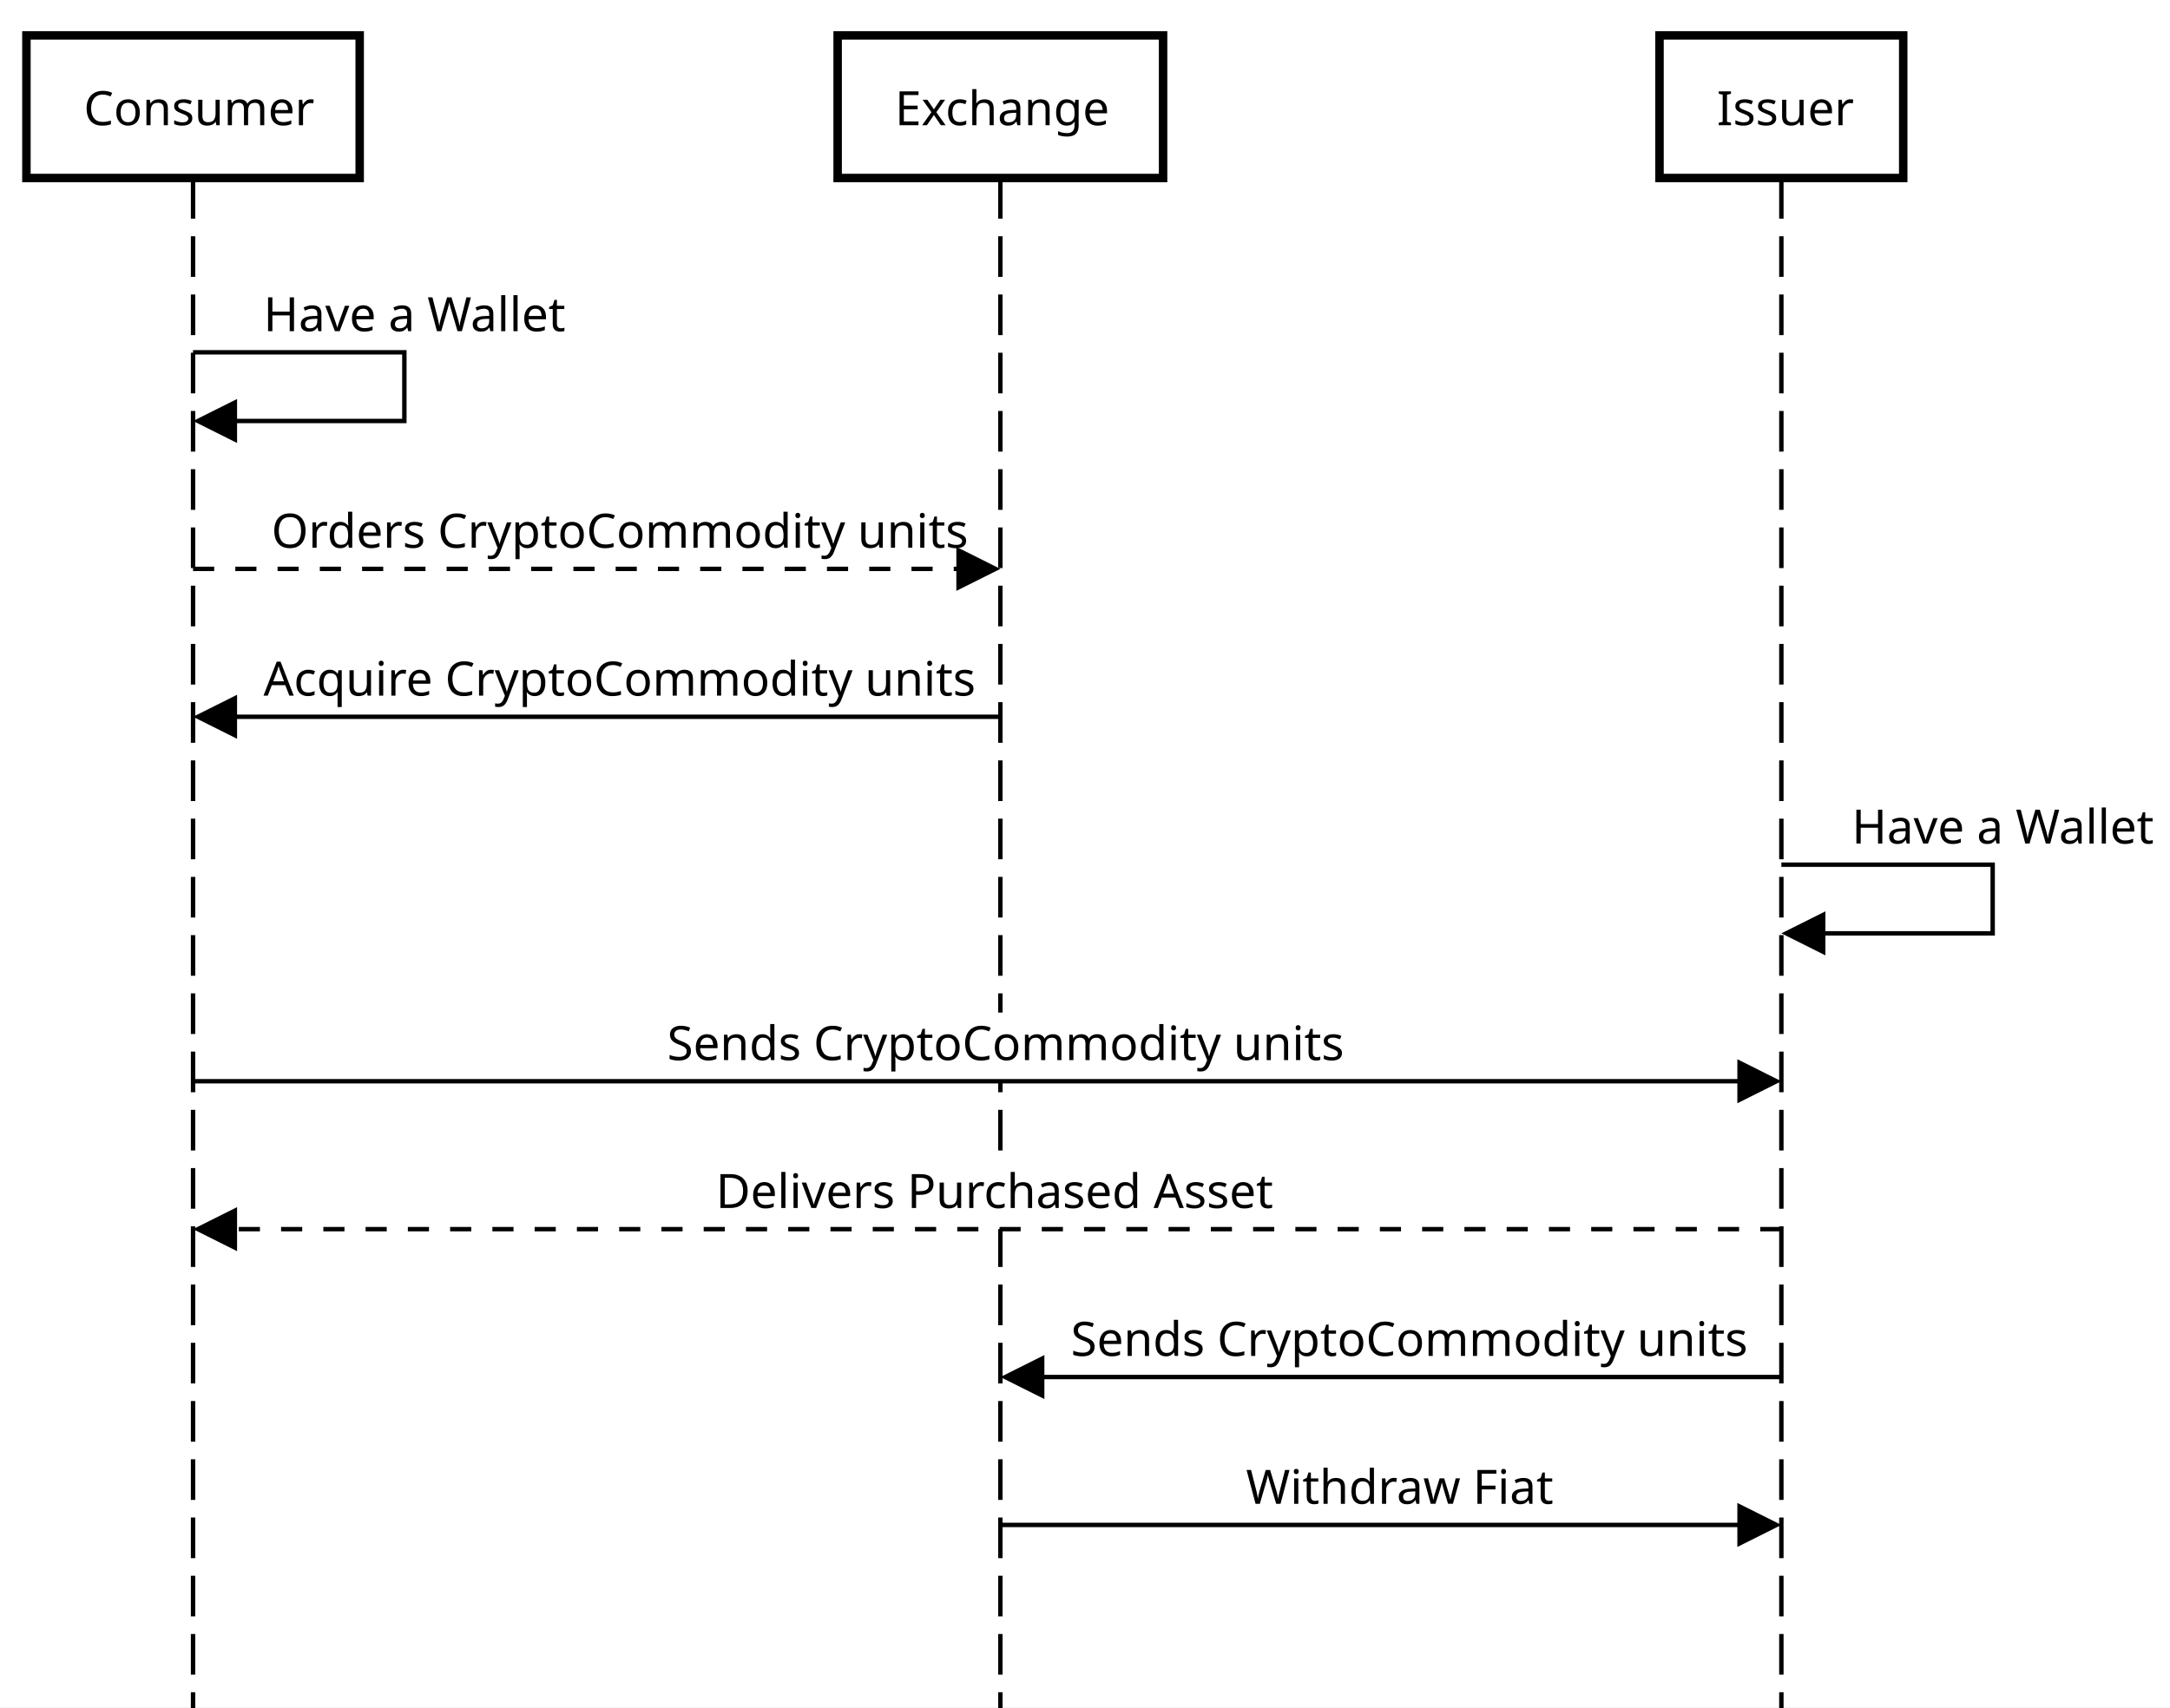
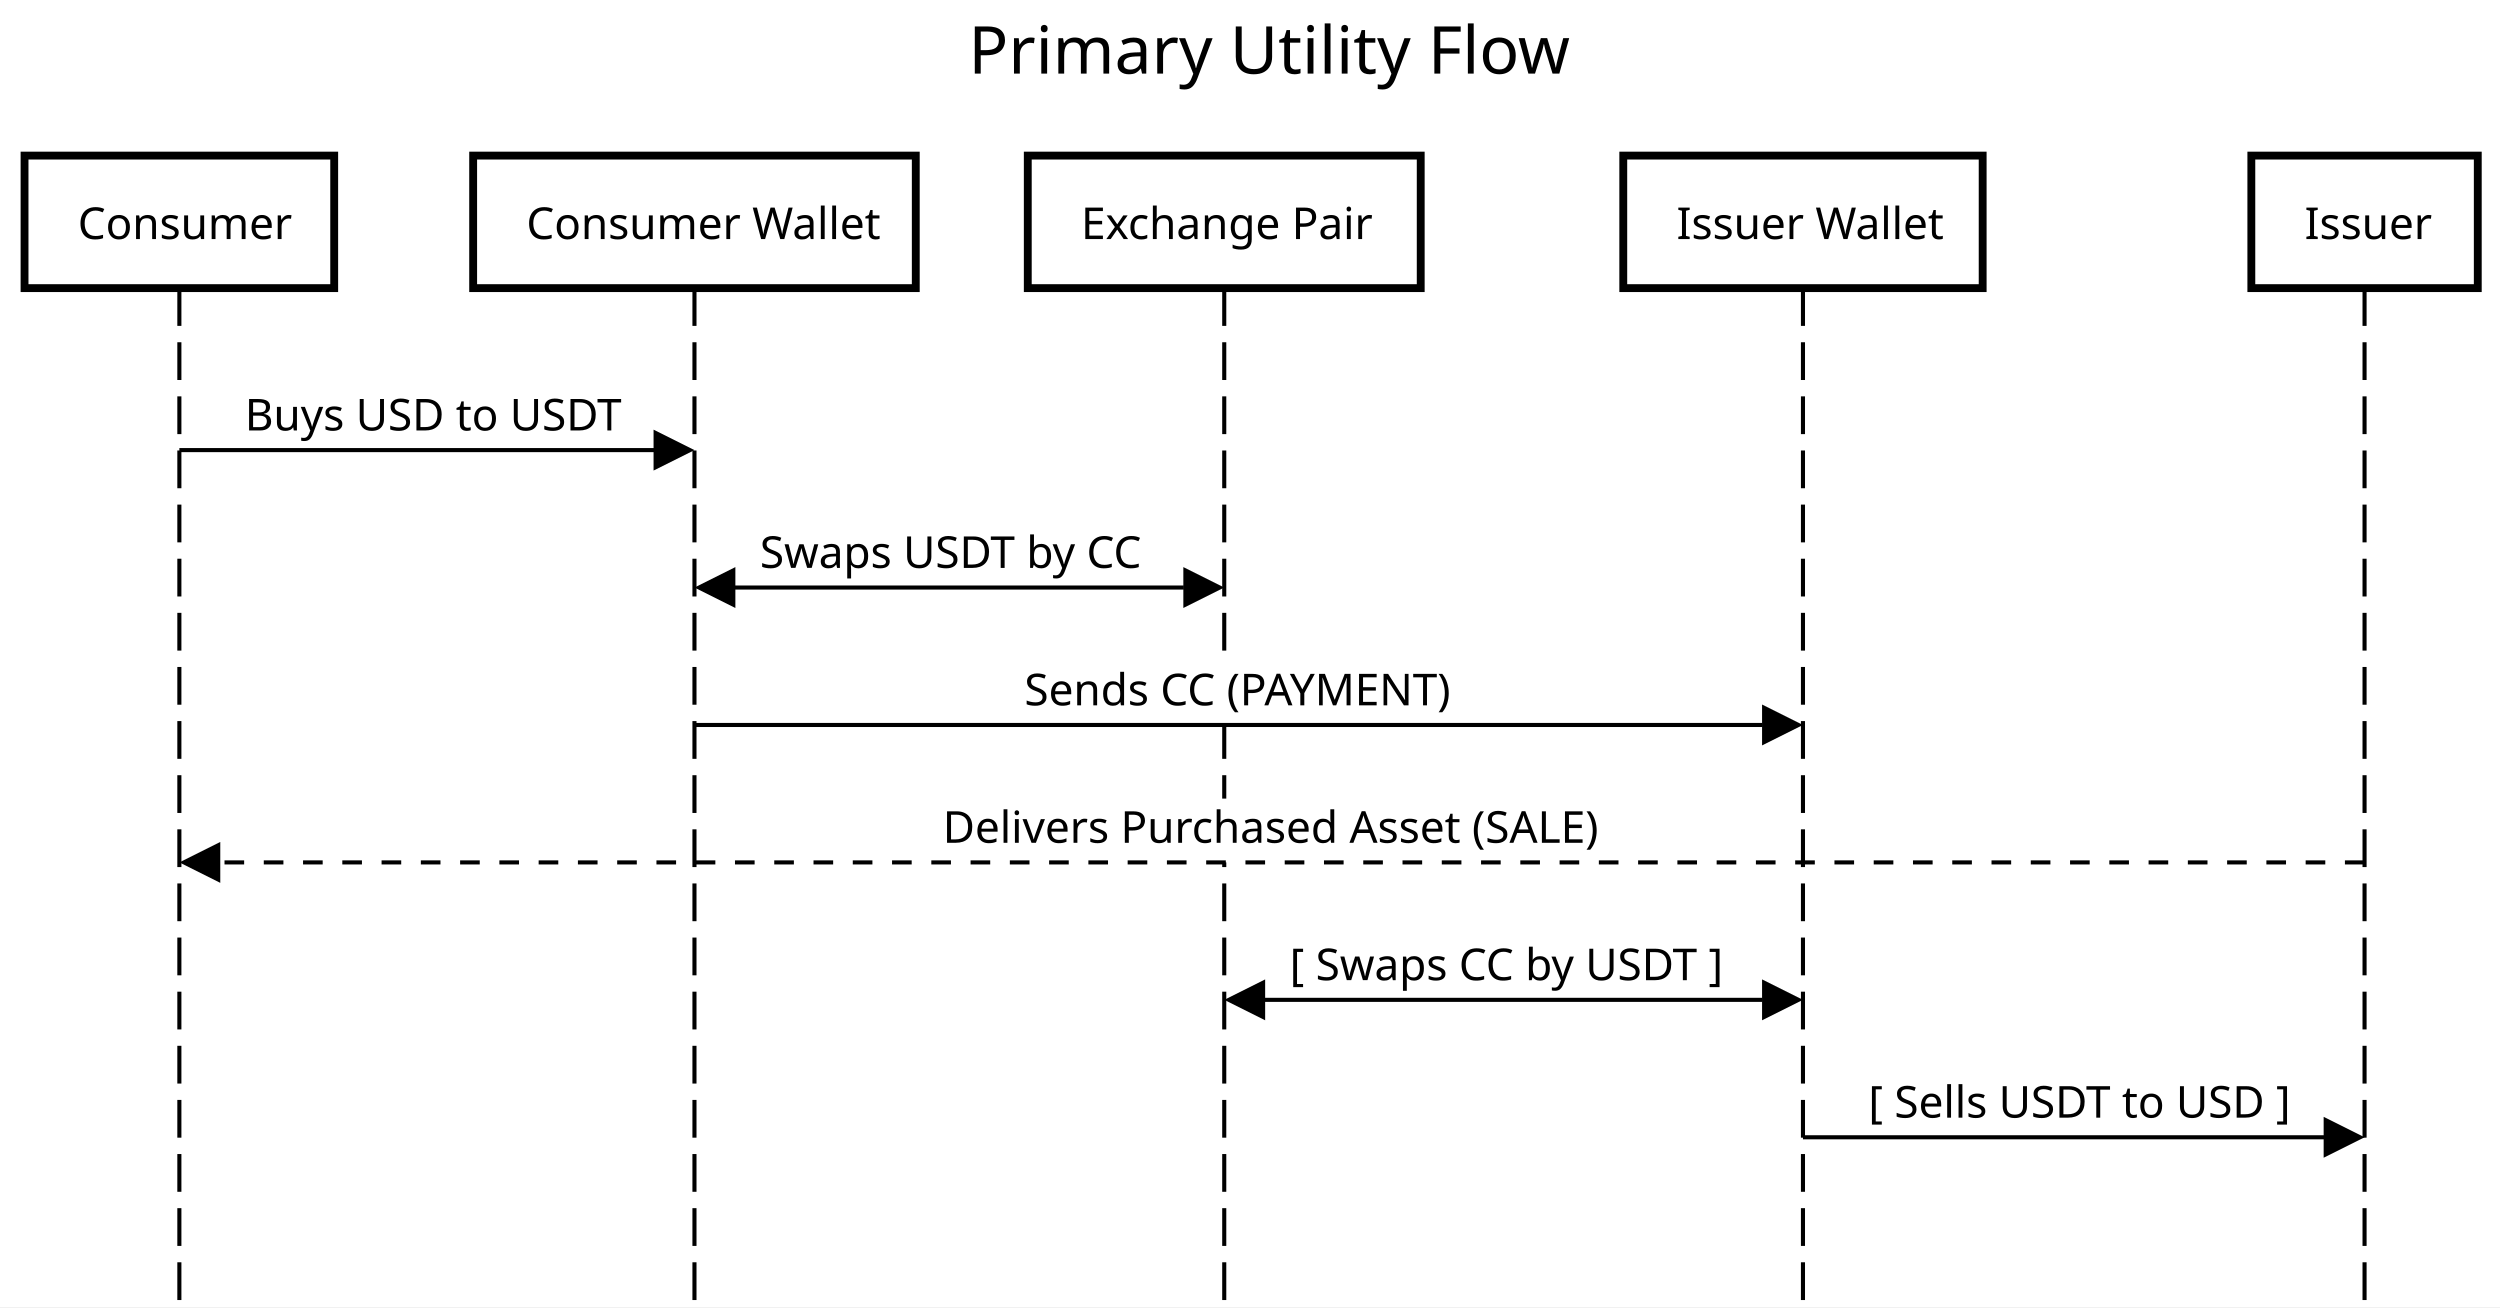
- <svg xmlns="http://www.w3.org/2000/svg" version="1.1" width="671" height="528">
+ <svg xmlns="http://www.w3.org/2000/svg" version="1.1" width="832" height="435">
  <defs />
  <g>
    <g />
    <g />
    <g />
    <g />
    <g />
    <g />
-     <g />
-     <g />
    <g>
-       <rect fill="white" stroke="none" x="0" y="0" width="671" height="528" />
+       <rect fill="white" stroke="none" x="0" y="0" width="832" height="435" />
+     </g>
+     <g>
+       <text fill="black" stroke="none" font-family="sans-serif" font-size="16.5pt" font-style="normal" font-weight="normal" text-decoration="normal" x="322.273" y="24.503" text-anchor="start" dominant-baseline="alphabetic" xml:space="preserve">Primary Utility Flow</text>
    </g>
    <g />
    <g>
-       <path fill="none" stroke="black" paint-order="fill stroke markers" d=" M 59.694 55.05 L 59.694 528.771" stroke-miterlimit="10" stroke-width="1.361" stroke-dasharray="12.566,5.445" />
-       <path fill="none" stroke="black" paint-order="fill stroke markers" d=" M 309.33 55.05 L 309.33 528.771" stroke-miterlimit="10" stroke-width="1.361" stroke-dasharray="12.566,5.445" />
-       <path fill="none" stroke="black" paint-order="fill stroke markers" d=" M 550.828 55.05 L 550.828 528.771" stroke-miterlimit="10" stroke-width="1.361" stroke-dasharray="12.566,5.445" />
+       <path fill="none" stroke="black" paint-order="fill stroke markers" d=" M 59.694 95.888 L 59.694 435.66" stroke-miterlimit="10" stroke-width="1.361" stroke-dasharray="12.566,5.445" />
+       <path fill="none" stroke="black" paint-order="fill stroke markers" d=" M 231.118 95.888 L 231.118 435.66" stroke-miterlimit="10" stroke-width="1.361" stroke-dasharray="12.566,5.445" />
+       <path fill="none" stroke="black" paint-order="fill stroke markers" d=" M 407.429 95.888 L 407.429 435.66" stroke-miterlimit="10" stroke-width="1.361" stroke-dasharray="12.566,5.445" />
+       <path fill="none" stroke="black" paint-order="fill stroke markers" d=" M 600.028 95.888 L 600.028 435.66" stroke-miterlimit="10" stroke-width="1.361" stroke-dasharray="12.566,5.445" />
+       <path fill="none" stroke="black" paint-order="fill stroke markers" d=" M 786.924 95.888 L 786.924 435.66" stroke-miterlimit="10" stroke-width="1.361" stroke-dasharray="12.566,5.445" />
    </g>
    <g>
      <path fill="none" stroke="none" />
      <g>
-         <path fill="white" stroke="black" paint-order="fill stroke markers" d=" M 8.168 10.945 L 111.221 10.945 L 111.221 55.05 L 8.168 55.05 L 8.168 10.945 Z" stroke-miterlimit="10" stroke-width="2.614" stroke-dasharray="" />
+         <path fill="white" stroke="black" paint-order="fill stroke markers" d=" M 8.168 51.783 L 111.221 51.783 L 111.221 95.888 L 8.168 95.888 L 8.168 51.783 Z" stroke-miterlimit="10" stroke-width="2.614" stroke-dasharray="" />
      </g>
      <g>
        <g />
-         <text fill="black" stroke="none" font-family="sans-serif" font-size="11pt" font-style="normal" font-weight="normal" text-decoration="normal" x="25.891" y="38.714" text-anchor="start" dominant-baseline="alphabetic" xml:space="preserve">Consumer</text>
+         <text fill="black" stroke="none" font-family="sans-serif" font-size="11pt" font-style="normal" font-weight="normal" text-decoration="normal" x="25.891" y="79.552" text-anchor="start" dominant-baseline="alphabetic" xml:space="preserve">Consumer</text>
      </g>
      <path fill="none" stroke="none" />
      <g>
-         <path fill="white" stroke="black" paint-order="fill stroke markers" d=" M 259.012 10.945 L 359.647 10.945 L 359.647 55.05 L 259.012 55.05 L 259.012 10.945 Z" stroke-miterlimit="10" stroke-width="2.614" stroke-dasharray="" />
+         <path fill="white" stroke="black" paint-order="fill stroke markers" d=" M 157.467 51.783 L 304.769 51.783 L 304.769 95.888 L 157.467 95.888 L 157.467 51.783 Z" stroke-miterlimit="10" stroke-width="2.614" stroke-dasharray="" />
      </g>
      <g>
        <g />
-         <text fill="black" stroke="none" font-family="sans-serif" font-size="11pt" font-style="normal" font-weight="normal" text-decoration="normal" x="276.736" y="38.714" text-anchor="start" dominant-baseline="alphabetic" xml:space="preserve">Exchange</text>
+         <text fill="black" stroke="none" font-family="sans-serif" font-size="11pt" font-style="normal" font-weight="normal" text-decoration="normal" x="175.191" y="79.552" text-anchor="start" dominant-baseline="alphabetic" xml:space="preserve">Consumer Wallet</text>
      </g>
      <path fill="none" stroke="none" />
      <g>
-         <path fill="white" stroke="black" paint-order="fill stroke markers" d=" M 513.149 10.945 L 588.508 10.945 L 588.508 55.05 L 513.149 55.05 L 513.149 10.945 Z" stroke-miterlimit="10" stroke-width="2.614" stroke-dasharray="" />
+         <path fill="white" stroke="black" paint-order="fill stroke markers" d=" M 342.044 51.783 L 472.814 51.783 L 472.814 95.888 L 342.044 95.888 L 342.044 51.783 Z" stroke-miterlimit="10" stroke-width="2.614" stroke-dasharray="" />
      </g>
      <g>
        <g />
-         <text fill="black" stroke="none" font-family="sans-serif" font-size="11pt" font-style="normal" font-weight="normal" text-decoration="normal" x="530.873" y="38.714" text-anchor="start" dominant-baseline="alphabetic" xml:space="preserve">Issuer</text>
+         <text fill="black" stroke="none" font-family="sans-serif" font-size="11pt" font-style="normal" font-weight="normal" text-decoration="normal" x="359.768" y="79.552" text-anchor="start" dominant-baseline="alphabetic" xml:space="preserve">Exchange Pair</text>
+       </g>
+       <path fill="none" stroke="none" />
+       <g>
+         <path fill="white" stroke="black" paint-order="fill stroke markers" d=" M 540.225 51.783 L 659.831 51.783 L 659.831 95.888 L 540.225 95.888 L 540.225 51.783 Z" stroke-miterlimit="10" stroke-width="2.614" stroke-dasharray="" />
+       </g>
+       <g>
+         <g />
+         <text fill="black" stroke="none" font-family="sans-serif" font-size="11pt" font-style="normal" font-weight="normal" text-decoration="normal" x="557.949" y="79.552" text-anchor="start" dominant-baseline="alphabetic" xml:space="preserve">Issuer Wallet</text>
+       </g>
+       <path fill="none" stroke="none" />
+       <g>
+         <path fill="white" stroke="black" paint-order="fill stroke markers" d=" M 749.245 51.783 L 824.603 51.783 L 824.603 95.888 L 749.245 95.888 L 749.245 51.783 Z" stroke-miterlimit="10" stroke-width="2.614" stroke-dasharray="" />
+       </g>
+       <g>
+         <g />
+         <text fill="black" stroke="none" font-family="sans-serif" font-size="11pt" font-style="normal" font-weight="normal" text-decoration="normal" x="766.968" y="79.552" text-anchor="start" dominant-baseline="alphabetic" xml:space="preserve">Issuer</text>
      </g>
    </g>
    <g>
      <g>
        <g>
-           <rect fill="white" stroke="none" x="79.024" y="87.72" width="95.586" height="21.236" />
+           <rect fill="white" stroke="none" x="79.024" y="128.558" width="132.763" height="21.236" />
        </g>
-         <text fill="black" stroke="none" font-family="sans-serif" font-size="11pt" font-style="normal" font-weight="normal" text-decoration="normal" x="81.475" y="102.422" text-anchor="start" dominant-baseline="alphabetic" xml:space="preserve">Have a Wallet</text>
+         <text fill="black" stroke="none" font-family="sans-serif" font-size="11pt" font-style="normal" font-weight="normal" text-decoration="normal" x="81.475" y="143.26" text-anchor="start" dominant-baseline="alphabetic" xml:space="preserve">Buys USD to USDT</text>
      </g>
      <g>
-         <path fill="none" stroke="black" paint-order="fill stroke markers" d=" M 59.694 108.956 L 125.035 108.956 L 125.035 130.192 L 73.144 130.192" stroke-miterlimit="10" stroke-width="1.361" stroke-dasharray="" />
-         <g transform="translate(59.69442,130.1916) translate(-59.69442,-130.1916)">
-           <path fill="black" stroke="none" paint-order="stroke fill markers" d=" M 73.307 123.385 L 59.694 130.192 L 73.307 136.998 Z" />
+         <path fill="none" stroke="black" paint-order="fill stroke markers" d=" M 59.694 149.794 L 217.669 149.794" stroke-miterlimit="10" stroke-width="1.361" stroke-dasharray="" />
+         <g transform="translate(231.1179,149.7938) translate(-231.1179,-149.7938)">
+           <path fill="black" stroke="none" paint-order="stroke fill markers" d=" M 217.505 142.987 L 231.118 149.794 L 217.505 156.6 Z" />
        </g>
      </g>
      <g>
        <g>
-           <rect fill="white" stroke="none" x="81.475" y="154.694" width="206.073" height="21.236" />
+           <rect fill="white" stroke="none" x="250.448" y="174.297" width="137.651" height="21.236" />
        </g>
-         <text fill="black" stroke="none" font-family="sans-serif" font-size="11pt" font-style="normal" font-weight="normal" text-decoration="normal" x="83.926" y="169.396" text-anchor="start" dominant-baseline="alphabetic" xml:space="preserve">Orders CryptoCommodity units</text>
+         <text fill="black" stroke="none" font-family="sans-serif" font-size="11pt" font-style="normal" font-weight="normal" text-decoration="normal" x="252.898" y="188.998" text-anchor="start" dominant-baseline="alphabetic" xml:space="preserve">Swaps USDT by CC</text>
      </g>
      <g>
-         <path fill="none" stroke="black" paint-order="fill stroke markers" d=" M 59.694 175.93 L 295.881 175.93" stroke-miterlimit="10" stroke-width="1.361" stroke-dasharray="6.534" />
-         <g transform="translate(309.3299,175.9301) translate(-309.3299,-175.9301)">
-           <path fill="black" stroke="none" paint-order="stroke fill markers" d=" M 295.717 169.124 L 309.33 175.93 L 295.717 182.736 Z" />
+         <path fill="none" stroke="black" paint-order="fill stroke markers" d=" M 244.567 195.532 L 393.98 195.532" stroke-miterlimit="10" stroke-width="1.361" stroke-dasharray="" />
+         <g transform="translate(407.4291,195.5324) translate(-407.4291,-195.5324)">
+           <path fill="black" stroke="none" paint-order="stroke fill markers" d=" M 393.816 188.726 L 407.429 195.532 L 393.816 202.339 Z" />
+           <g transform="translate(231.1179,195.5324) translate(-231.1179,-195.5324)">
+             <path fill="black" stroke="none" paint-order="stroke fill markers" d=" M 244.731 188.726 L 231.118 195.532 L 244.731 202.339 Z" />
+           </g>
        </g>
      </g>
      <g>
        <g>
-           <rect fill="white" stroke="none" x="79.024" y="200.433" width="210.975" height="21.236" />
+           <rect fill="white" stroke="none" x="338.471" y="220.035" width="154.203" height="21.236" />
        </g>
-         <text fill="black" stroke="none" font-family="sans-serif" font-size="11pt" font-style="normal" font-weight="normal" text-decoration="normal" x="81.475" y="215.135" text-anchor="start" dominant-baseline="alphabetic" xml:space="preserve">Acquire CryptoCommodity units</text>
+         <text fill="black" stroke="none" font-family="sans-serif" font-size="11pt" font-style="normal" font-weight="normal" text-decoration="normal" x="340.922" y="234.737" text-anchor="start" dominant-baseline="alphabetic" xml:space="preserve">Sends CC (PAYMENT)</text>
      </g>
      <g>
-         <path fill="none" stroke="black" paint-order="fill stroke markers" d=" M 309.33 221.669 L 73.144 221.669" stroke-miterlimit="10" stroke-width="1.361" stroke-dasharray="" />
-         <g transform="translate(59.69442,221.6687) translate(-59.69442,-221.6687)">
-           <path fill="black" stroke="none" paint-order="stroke fill markers" d=" M 73.307 214.862 L 59.694 221.669 L 73.307 228.475 Z" />
+         <path fill="none" stroke="black" paint-order="fill stroke markers" d=" M 231.118 241.271 L 586.579 241.271" stroke-miterlimit="10" stroke-width="1.361" stroke-dasharray="" />
+         <g transform="translate(600.0283,241.271) translate(-600.0283,-241.271)">
+           <path fill="black" stroke="none" paint-order="stroke fill markers" d=" M 586.416 234.465 L 600.028 241.271 L 586.416 248.077 Z" />
        </g>
      </g>
      <g>
        <g>
-           <rect fill="white" stroke="none" x="570.158" y="246.172" width="95.586" height="21.236" />
+           <rect fill="white" stroke="none" x="311.302" y="265.774" width="224.014" height="21.236" />
        </g>
-         <text fill="black" stroke="none" font-family="sans-serif" font-size="11pt" font-style="normal" font-weight="normal" text-decoration="normal" x="572.609" y="260.873" text-anchor="start" dominant-baseline="alphabetic" xml:space="preserve">Have a Wallet</text>
+         <text fill="black" stroke="none" font-family="sans-serif" font-size="11pt" font-style="normal" font-weight="normal" text-decoration="normal" x="313.752" y="280.475" text-anchor="start" dominant-baseline="alphabetic" xml:space="preserve">Delivers Purchased Asset (SALE)</text>
      </g>
      <g>
-         <path fill="none" stroke="black" paint-order="fill stroke markers" d=" M 550.828 267.407 L 616.169 267.407 L 616.169 288.643 L 564.278 288.643" stroke-miterlimit="10" stroke-width="1.361" stroke-dasharray="" />
-         <g transform="translate(550.8285,288.643) translate(-550.8285,-288.643)">
-           <path fill="black" stroke="none" paint-order="stroke fill markers" d=" M 564.441 281.837 L 550.828 288.643 L 564.441 295.449 Z" />
+         <path fill="none" stroke="black" paint-order="fill stroke markers" d=" M 786.924 287.01 L 73.144 287.01" stroke-miterlimit="10" stroke-width="1.361" stroke-dasharray="6.534" />
+         <g transform="translate(59.69442,287.0095) translate(-59.69442,-287.0095)">
+           <path fill="black" stroke="none" paint-order="stroke fill markers" d=" M 73.307 280.203 L 59.694 287.01 L 73.307 293.816 Z" />
        </g>
      </g>
      <g>
        <g>
-           <rect fill="white" stroke="none" x="203.842" y="313.146" width="202.839" height="21.236" />
+           <rect fill="white" stroke="none" x="426.759" y="311.512" width="153.939" height="21.236" />
        </g>
-         <text fill="black" stroke="none" font-family="sans-serif" font-size="11pt" font-style="normal" font-weight="normal" text-decoration="normal" x="206.292" y="327.848" text-anchor="start" dominant-baseline="alphabetic" xml:space="preserve">Sends CryptoCommodity units</text>
+         <text fill="black" stroke="none" font-family="sans-serif" font-size="11pt" font-style="normal" font-weight="normal" text-decoration="normal" x="429.209" y="326.214" text-anchor="start" dominant-baseline="alphabetic" xml:space="preserve">[ Swaps CC by USDT ]</text>
      </g>
      <g>
-         <path fill="none" stroke="black" paint-order="fill stroke markers" d=" M 59.694 334.382 L 537.379 334.382" stroke-miterlimit="10" stroke-width="1.361" stroke-dasharray="" />
-         <g transform="translate(550.8285,334.3816) translate(-550.8285,-334.3816)">
-           <path fill="black" stroke="none" paint-order="stroke fill markers" d=" M 537.216 327.575 L 550.828 334.382 L 537.216 341.188 Z" />
+         <path fill="none" stroke="black" paint-order="fill stroke markers" d=" M 586.579 332.748 L 420.878 332.748" stroke-miterlimit="10" stroke-width="1.361" stroke-dasharray="" />
+         <g transform="translate(407.4291,332.7481) translate(-407.4291,-332.7481)">
+           <path fill="black" stroke="none" paint-order="stroke fill markers" d=" M 421.042 325.942 L 407.429 332.748 L 421.042 339.554 Z" />
+           <g transform="translate(600.0283,332.7481) translate(-600.0283,-332.7481)">
+             <path fill="black" stroke="none" paint-order="stroke fill markers" d=" M 586.416 325.942 L 600.028 332.748 L 586.416 339.554 Z" />
+           </g>
        </g>
      </g>
      <g>
        <g>
-           <rect fill="white" stroke="none" x="218.91" y="358.884" width="172.703" height="21.236" />
+           <rect fill="white" stroke="none" x="619.358" y="357.251" width="148.236" height="21.236" />
        </g>
-         <text fill="black" stroke="none" font-family="sans-serif" font-size="11pt" font-style="normal" font-weight="normal" text-decoration="normal" x="221.36" y="373.586" text-anchor="start" dominant-baseline="alphabetic" xml:space="preserve">Delivers Purchased Asset</text>
+         <text fill="black" stroke="none" font-family="sans-serif" font-size="11pt" font-style="normal" font-weight="normal" text-decoration="normal" x="621.809" y="371.953" text-anchor="start" dominant-baseline="alphabetic" xml:space="preserve">[ Sells USDT to USD ]</text>
      </g>
      <g>
-         <path fill="none" stroke="black" paint-order="fill stroke markers" d=" M 550.828 380.12 L 73.144 380.12" stroke-miterlimit="10" stroke-width="1.361" stroke-dasharray="6.534" />
-         <g transform="translate(59.69442,380.1202) translate(-59.69442,-380.1202)">
-           <path fill="black" stroke="none" paint-order="stroke fill markers" d=" M 73.307 373.314 L 59.694 380.12 L 73.307 386.927 Z" />
-         </g>
-       </g>
-       <g>
-         <g>
-           <rect fill="white" stroke="none" x="328.66" y="404.623" width="202.839" height="21.236" />
-         </g>
-         <text fill="black" stroke="none" font-family="sans-serif" font-size="11pt" font-style="normal" font-weight="normal" text-decoration="normal" x="331.11" y="419.325" text-anchor="start" dominant-baseline="alphabetic" xml:space="preserve">Sends CryptoCommodity units</text>
-       </g>
-       <g>
-         <path fill="none" stroke="black" paint-order="fill stroke markers" d=" M 550.828 425.859 L 322.779 425.859" stroke-miterlimit="10" stroke-width="1.361" stroke-dasharray="" />
-         <g transform="translate(309.3299,425.8588) translate(-309.3299,-425.8588)">
-           <path fill="black" stroke="none" paint-order="stroke fill markers" d=" M 322.943 419.052 L 309.33 425.859 L 322.943 432.665 Z" />
-         </g>
-       </g>
-       <g>
-         <g>
-           <rect fill="white" stroke="none" x="382.837" y="450.362" width="94.484" height="21.236" />
-         </g>
-         <text fill="black" stroke="none" font-family="sans-serif" font-size="11pt" font-style="normal" font-weight="normal" text-decoration="normal" x="385.287" y="465.063" text-anchor="start" dominant-baseline="alphabetic" xml:space="preserve">Withdraw Fiat</text>
-       </g>
-       <g>
-         <path fill="none" stroke="black" paint-order="fill stroke markers" d=" M 309.33 471.597 L 537.379 471.597" stroke-miterlimit="10" stroke-width="1.361" stroke-dasharray="" />
-         <g transform="translate(550.8285,471.5973) translate(-550.8285,-471.5973)">
-           <path fill="black" stroke="none" paint-order="stroke fill markers" d=" M 537.216 464.791 L 550.828 471.597 L 537.216 478.404 Z" />
+         <path fill="none" stroke="black" paint-order="fill stroke markers" d=" M 600.028 378.487 L 773.474 378.487" stroke-miterlimit="10" stroke-width="1.361" stroke-dasharray="" />
+         <g transform="translate(786.9238,378.4867) translate(-786.9238,-378.4867)">
+           <path fill="black" stroke="none" paint-order="stroke fill markers" d=" M 773.311 371.68 L 786.924 378.487 L 773.311 385.293 Z" />
        </g>
      </g>
    </g>
    <g />
    <g />
    <g />
+     <g />
+     <g />
  </g>
</svg>
